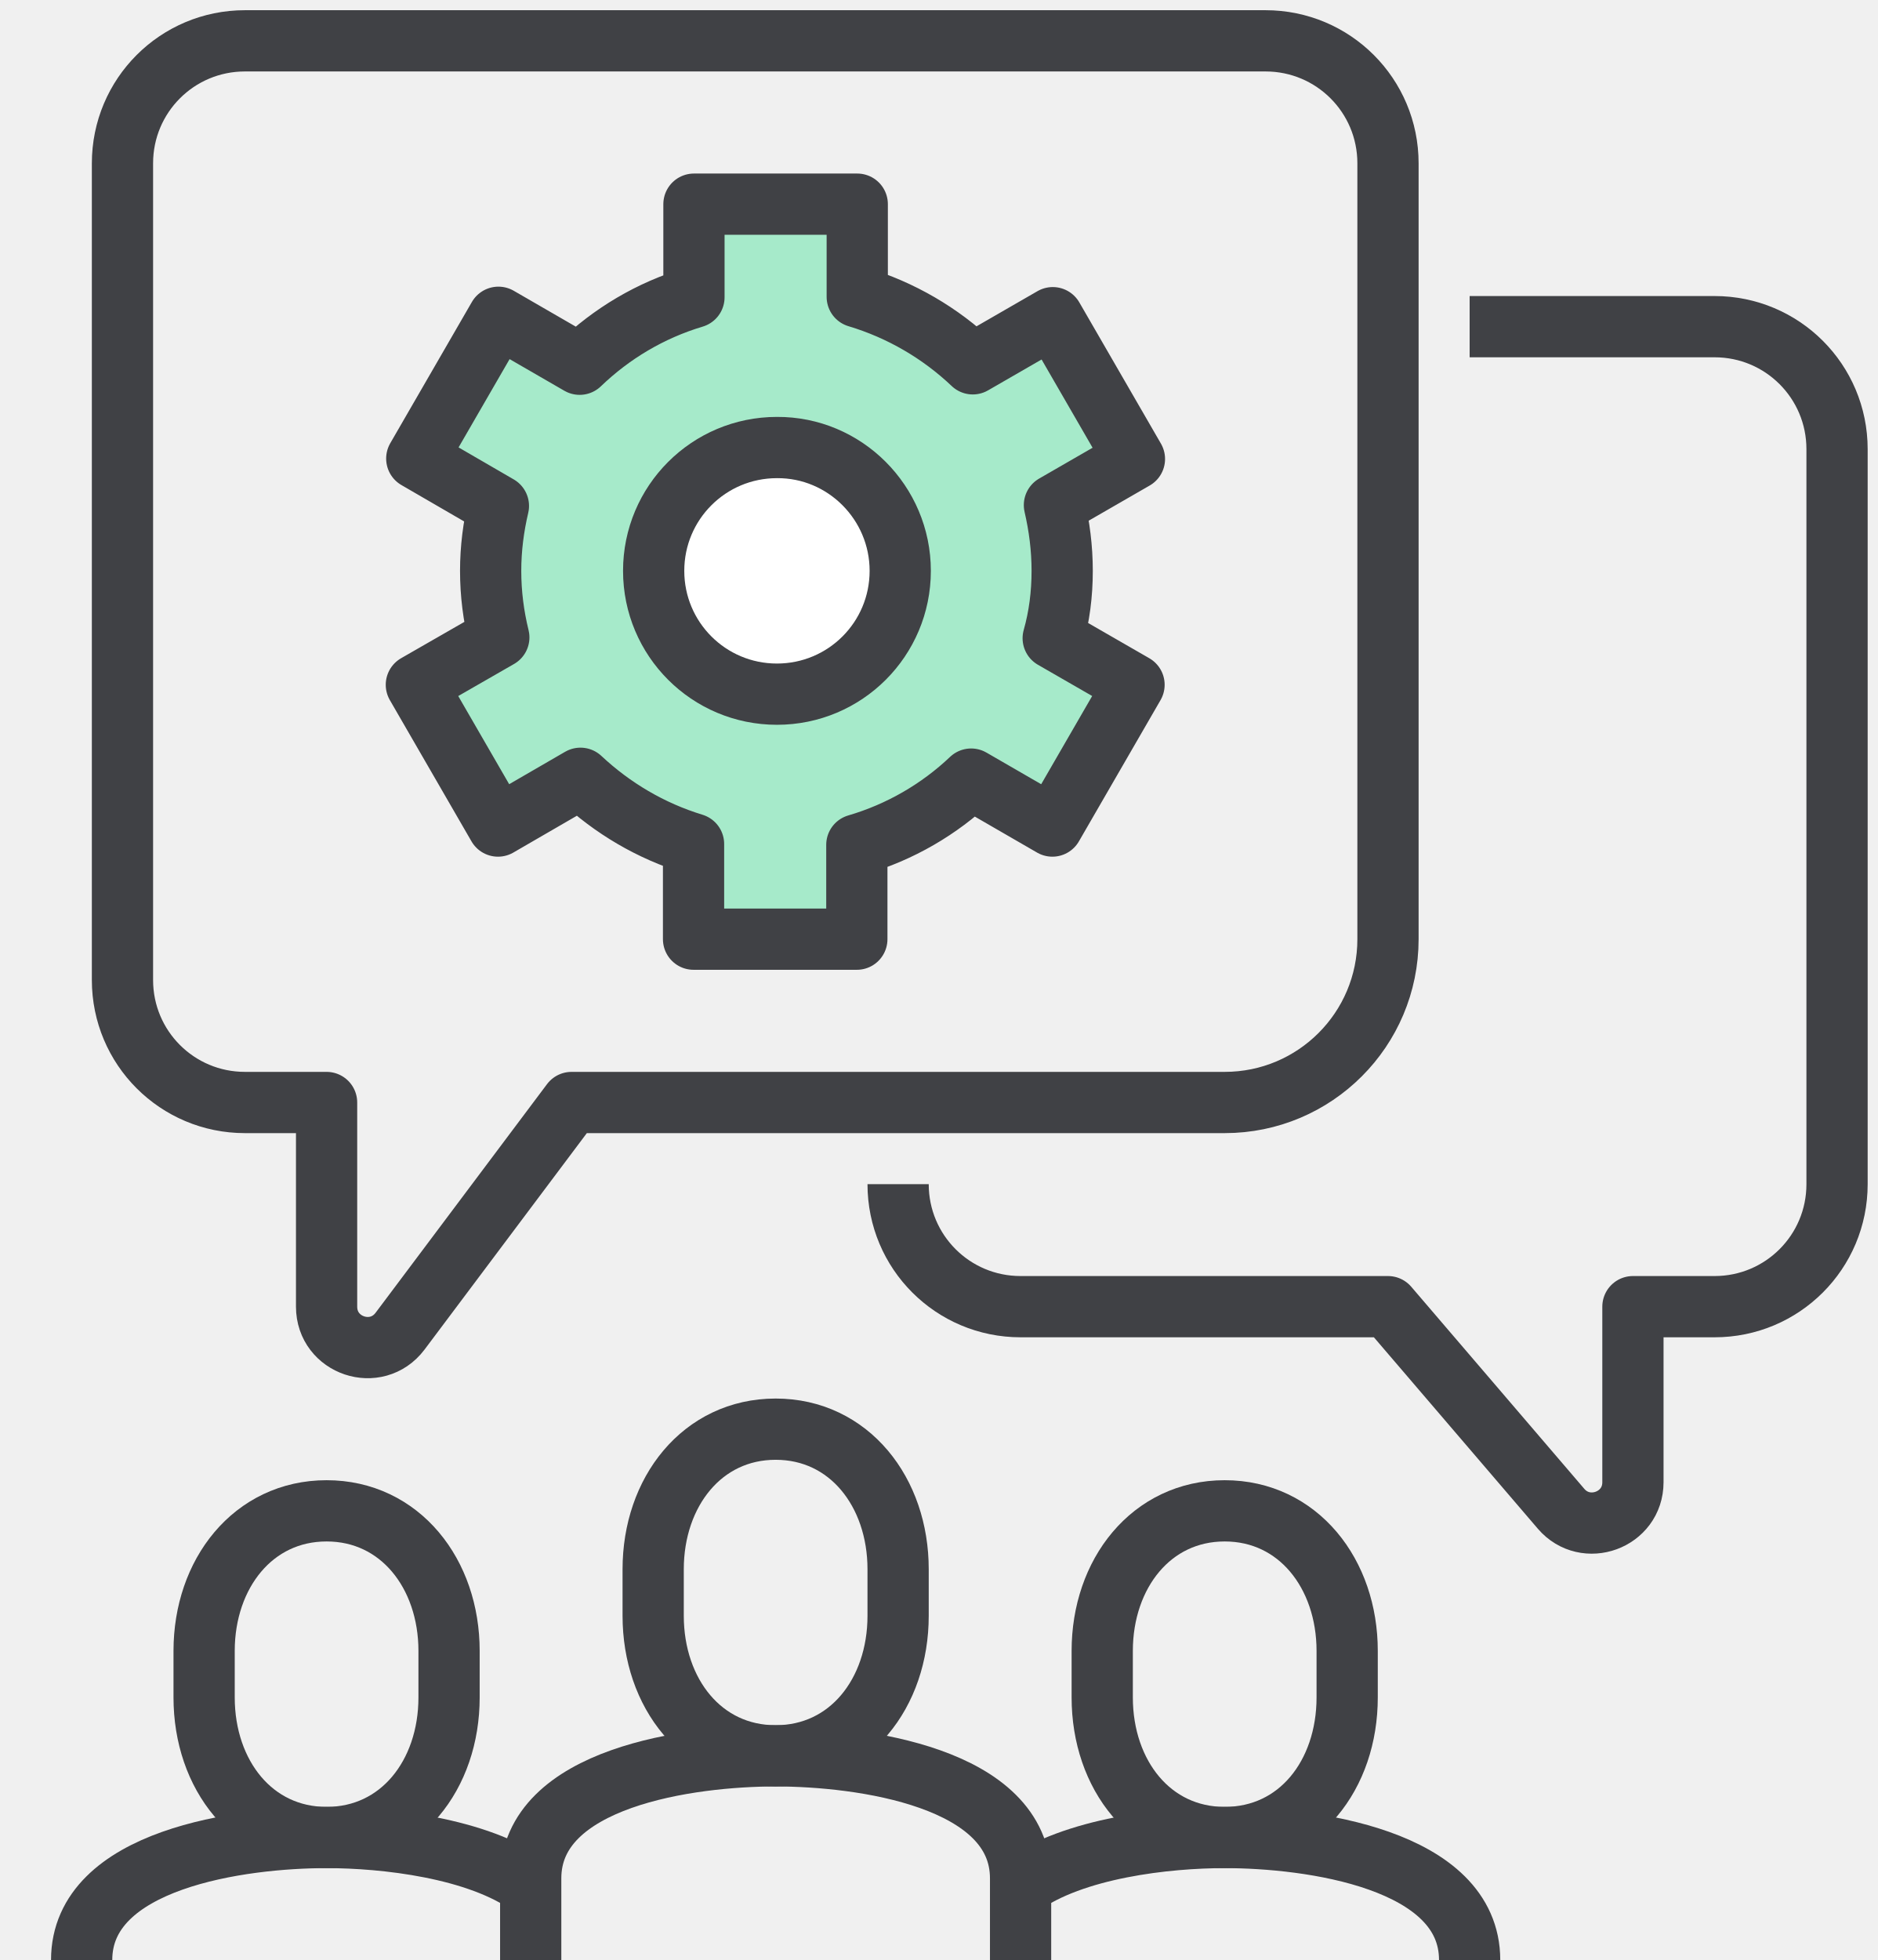
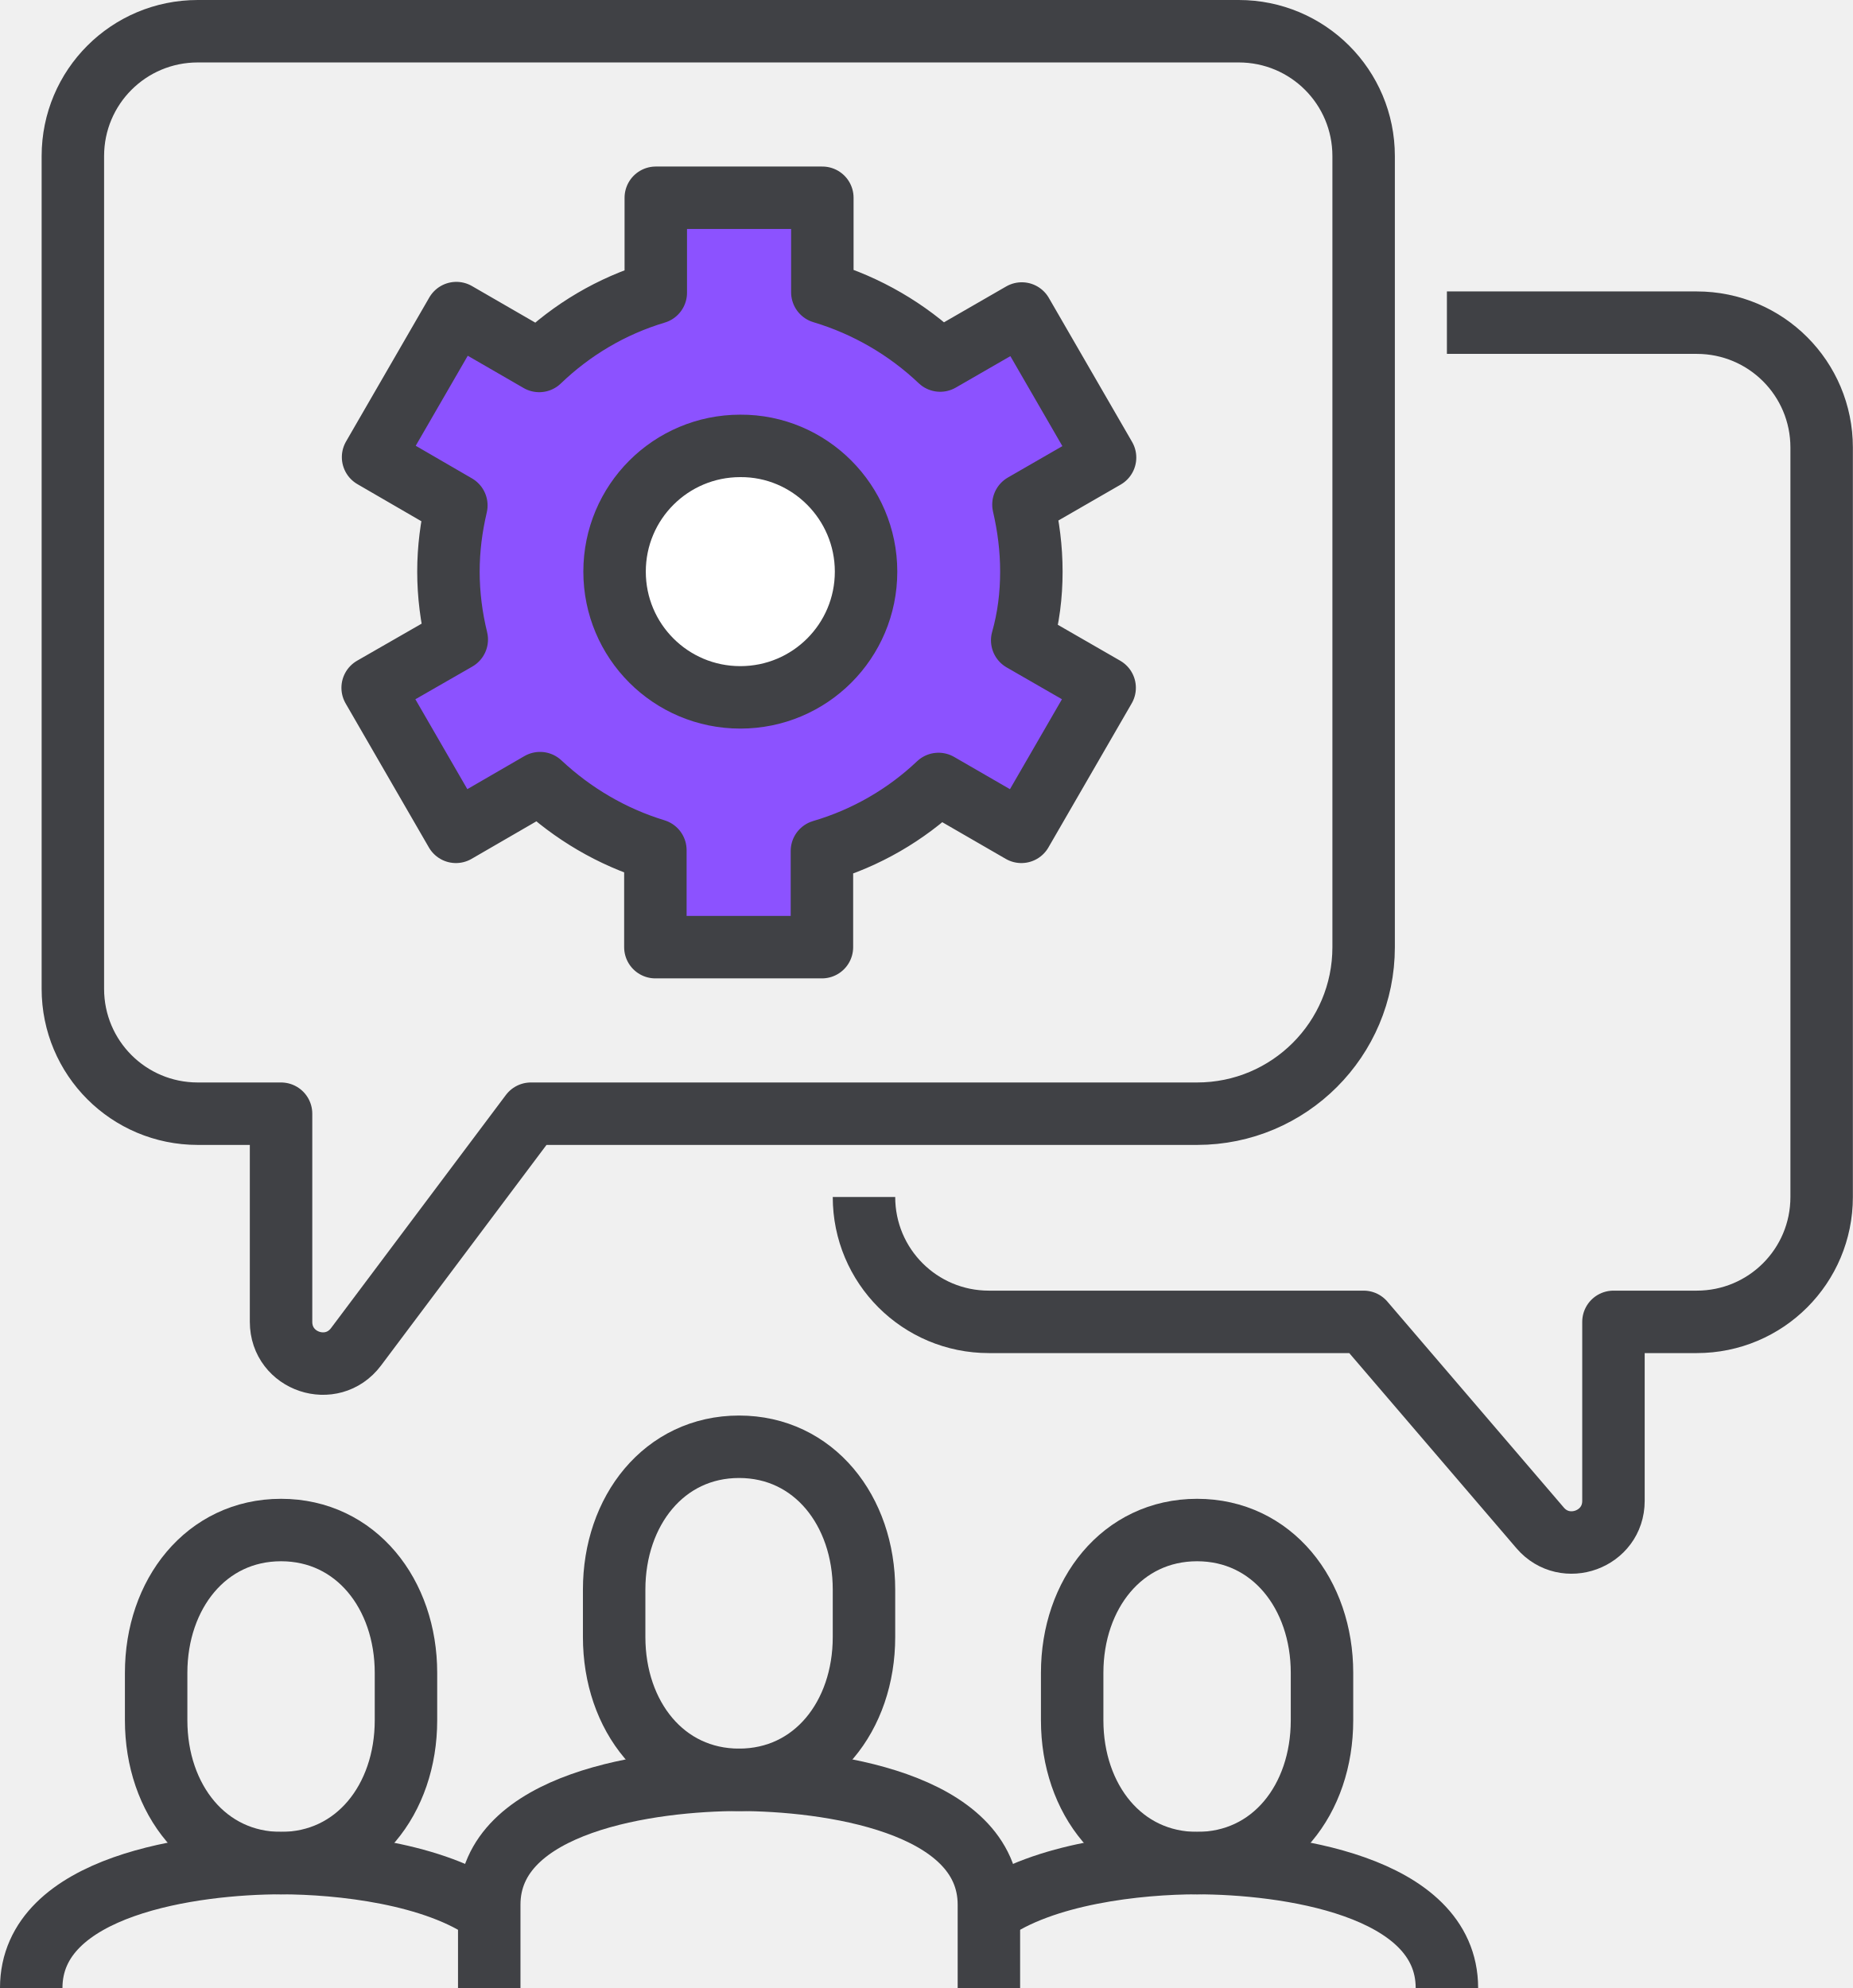
- <svg xmlns="http://www.w3.org/2000/svg" width="46" height="48" viewBox="0 0 46 48" fill="none">
-   <path d="M19 43C20.8 43 22 41.47 22 39.57V38.43C22 36.54 20.8 35 19 35C17.2 35 16 36.54 16 38.43V39.57C16 41.47 17.2 43 19 43Z" stroke="#404145" stroke-width="1.5" stroke-miterlimit="10" />
-   <path d="M8 45C9.8 45 11 43.47 11 41.57V40.43C11 38.54 9.8 37 8 37C6.2 37 5 38.54 5 40.43V41.57C5 43.47 6.2 45 8 45Z" stroke="#404145" stroke-width="1.5" stroke-miterlimit="10" />
-   <path d="M25 48V46C25 43.52 21.08 43 19 43C16.92 43 13 43.52 13 46V48" stroke="#404145" stroke-width="1.5" stroke-miterlimit="10" stroke-linejoin="round" />
-   <path d="M13 46.19C11.7 45.25 9.42 45 8 45C5.92 45 2 45.52 2 48" stroke="#404145" stroke-width="1.5" stroke-miterlimit="10" stroke-linejoin="round" />
-   <path d="M30 45C28.2 45 27 43.47 27 41.57V40.43C27 38.54 28.2 37 30 37C31.8 37 33 38.54 33 40.43V41.57C33 43.47 31.81 45 30 45Z" stroke="#404145" stroke-width="1.5" stroke-miterlimit="10" />
-   <path d="M25 46.19C26.3 45.25 28.58 45 30 45C32.08 45 36 45.52 36 48" stroke="#404145" stroke-width="1.5" stroke-miterlimit="10" stroke-linejoin="round" />
-   <path d="M26.019 13.98C26.019 13.42 25.949 12.89 25.829 12.37L27.789 11.24L25.789 7.78L23.829 8.91C23.039 8.16 22.069 7.59 20.999 7.27V5H16.999V7.28C15.929 7.6 14.979 8.17 14.199 8.92L12.209 7.77L10.209 11.23L12.209 12.39C12.089 12.9 12.019 13.43 12.019 13.98C12.019 14.54 12.089 15.08 12.219 15.61L10.199 16.77L12.199 20.23L14.219 19.06C14.999 19.79 15.939 20.35 16.989 20.67V23H20.989V20.69C22.049 20.38 23.009 19.82 23.789 19.08L25.779 20.23L27.779 16.77L25.799 15.63C25.949 15.1 26.019 14.55 26.019 13.98Z" fill="#A6EACA" stroke="#404145" stroke-width="1.5" stroke-miterlimit="10" stroke-linejoin="round" />
-   <path d="M6 1H31C32.66 1 34 2.34 34 4V23C34 25.21 32.21 27 30 27H14L9.8 32.6C9.22 33.37 8 32.96 8 32V27H6C4.34 27 3 25.66 3 24V4C3 2.34 4.34 1 6 1Z" stroke="#404145" stroke-width="1.5" stroke-miterlimit="10" stroke-linejoin="round" />
-   <path d="M22 29C22 30.66 23.34 32 25 32H34L38.24 36.95C38.84 37.65 40 37.23 40 36.3V32H42C43.66 32 45 30.66 45 29V11C45 9.34 43.66 8 42 8H36" stroke="#404145" stroke-width="1.5" stroke-miterlimit="10" stroke-linejoin="round" />
-   <path d="M22.052 13.98C22.052 15.65 20.702 17 19.032 17C17.362 17 16.012 15.65 16.012 13.98C16.012 12.31 17.362 10.96 19.032 10.96C20.692 10.95 22.052 12.31 22.052 13.98Z" fill="white" stroke="#404145" stroke-width="1.5" stroke-miterlimit="10" stroke-linejoin="round" />
+ <svg xmlns="http://www.w3.org/2000/svg" id="Layer_1" data-name="Layer 1" viewBox="0 0 44.5 47.75">
+   <defs>
+     <style>
+       .cls-1 {
+         stroke-miterlimit: 10;
+       }
+ 
+       .cls-1, .cls-2, .cls-3, .cls-4 {
+         stroke: #404145;
+         stroke-width: 1.5px;
+       }
+ 
+       .cls-1, .cls-4 {
+         fill: none;
+       }
+ 
+       .cls-2 {
+         fill: #8c52ff;
+       }
+ 
+       .cls-2, .cls-3, .cls-4 {
+         stroke-linejoin: round;
+       }
+ 
+       .cls-3 {
+         fill: #fff;
+       }
+     </style>
+   </defs>
+   <path class="cls-1" d="M17.75,42.75c1.8,0,3-1.53,3-3.43v-1.14c0-1.89-1.2-3.43-3-3.43s-3,1.54-3,3.43v1.14c0,1.9,1.2,3.43,3,3.43Z" />
+   <path class="cls-1" d="M6.75,44.75c1.8,0,3-1.53,3-3.43v-1.14c0-1.89-1.2-3.43-3-3.43s-3,1.54-3,3.43v1.14c0,1.9,1.2,3.43,3,3.43Z" />
+   <path class="cls-4" d="M23.75,47.75v-2c0-2.48-3.92-3-6-3s-6,.52-6,3v2" />
+   <path class="cls-4" d="M11.75,45.94c-1.3-.94-3.58-1.19-5-1.19-2.08,0-6,.52-6,3" />
+   <path class="cls-1" d="M28.75,44.75c-1.8,0-3-1.53-3-3.43v-1.14c0-1.89,1.2-3.43,3-3.43s3,1.54,3,3.43v1.14c0,1.9-1.19,3.43-3,3.43Z" />
+   <path class="cls-4" d="M23.75,45.94c1.3-.94,3.58-1.19,5-1.19,2.08,0,6,.52,6,3" />
+   <path class="cls-2" d="M24.77,13.73c0-.56-.07-1.09-.19-1.61l1.96-1.13-2-3.46-1.96,1.13c-.79-.75-1.76-1.32-2.83-1.64v-2.27h-4v2.28c-1.07,.32-2.02,.89-2.8,1.64l-1.99-1.15-2,3.46,2,1.16c-.12,.51-.19,1.04-.19,1.59s.07,1.1,.2,1.63l-2.02,1.16,2,3.46,2.02-1.17c.78,.73,1.72,1.29,2.77,1.61v2.33h4v-2.31c1.06-.31,2.02-.87,2.8-1.61l1.99,1.15,2-3.46-1.98-1.14c.15-.53,.22-1.08,.22-1.65Z" />
+   <path class="cls-4" d="M4.75,.75H29.75c1.66,0,3,1.34,3,3V22.75c0,2.21-1.79,4-4,4H12.75l-4.2,5.6c-.58,.77-1.8,.36-1.8-.6v-5h-2c-1.66,0-3-1.34-3-3V3.75C1.75,2.09,3.09,.75,4.75,.75Z" />
+   <path class="cls-4" d="M20.75,28.75c0,1.66,1.34,3,3,3h9l4.24,4.95c.6,.7,1.76,.28,1.76-.65v-4.3h2c1.66,0,3-1.34,3-3V10.75c0-1.66-1.34-3-3-3h-6" />
+   <path class="cls-3" d="M20.8,13.73c0,1.67-1.35,3.02-3.02,3.02s-3.02-1.35-3.02-3.02,1.35-3.02,3.02-3.02c1.66-.01,3.02,1.35,3.02,3.02Z" />
</svg>
